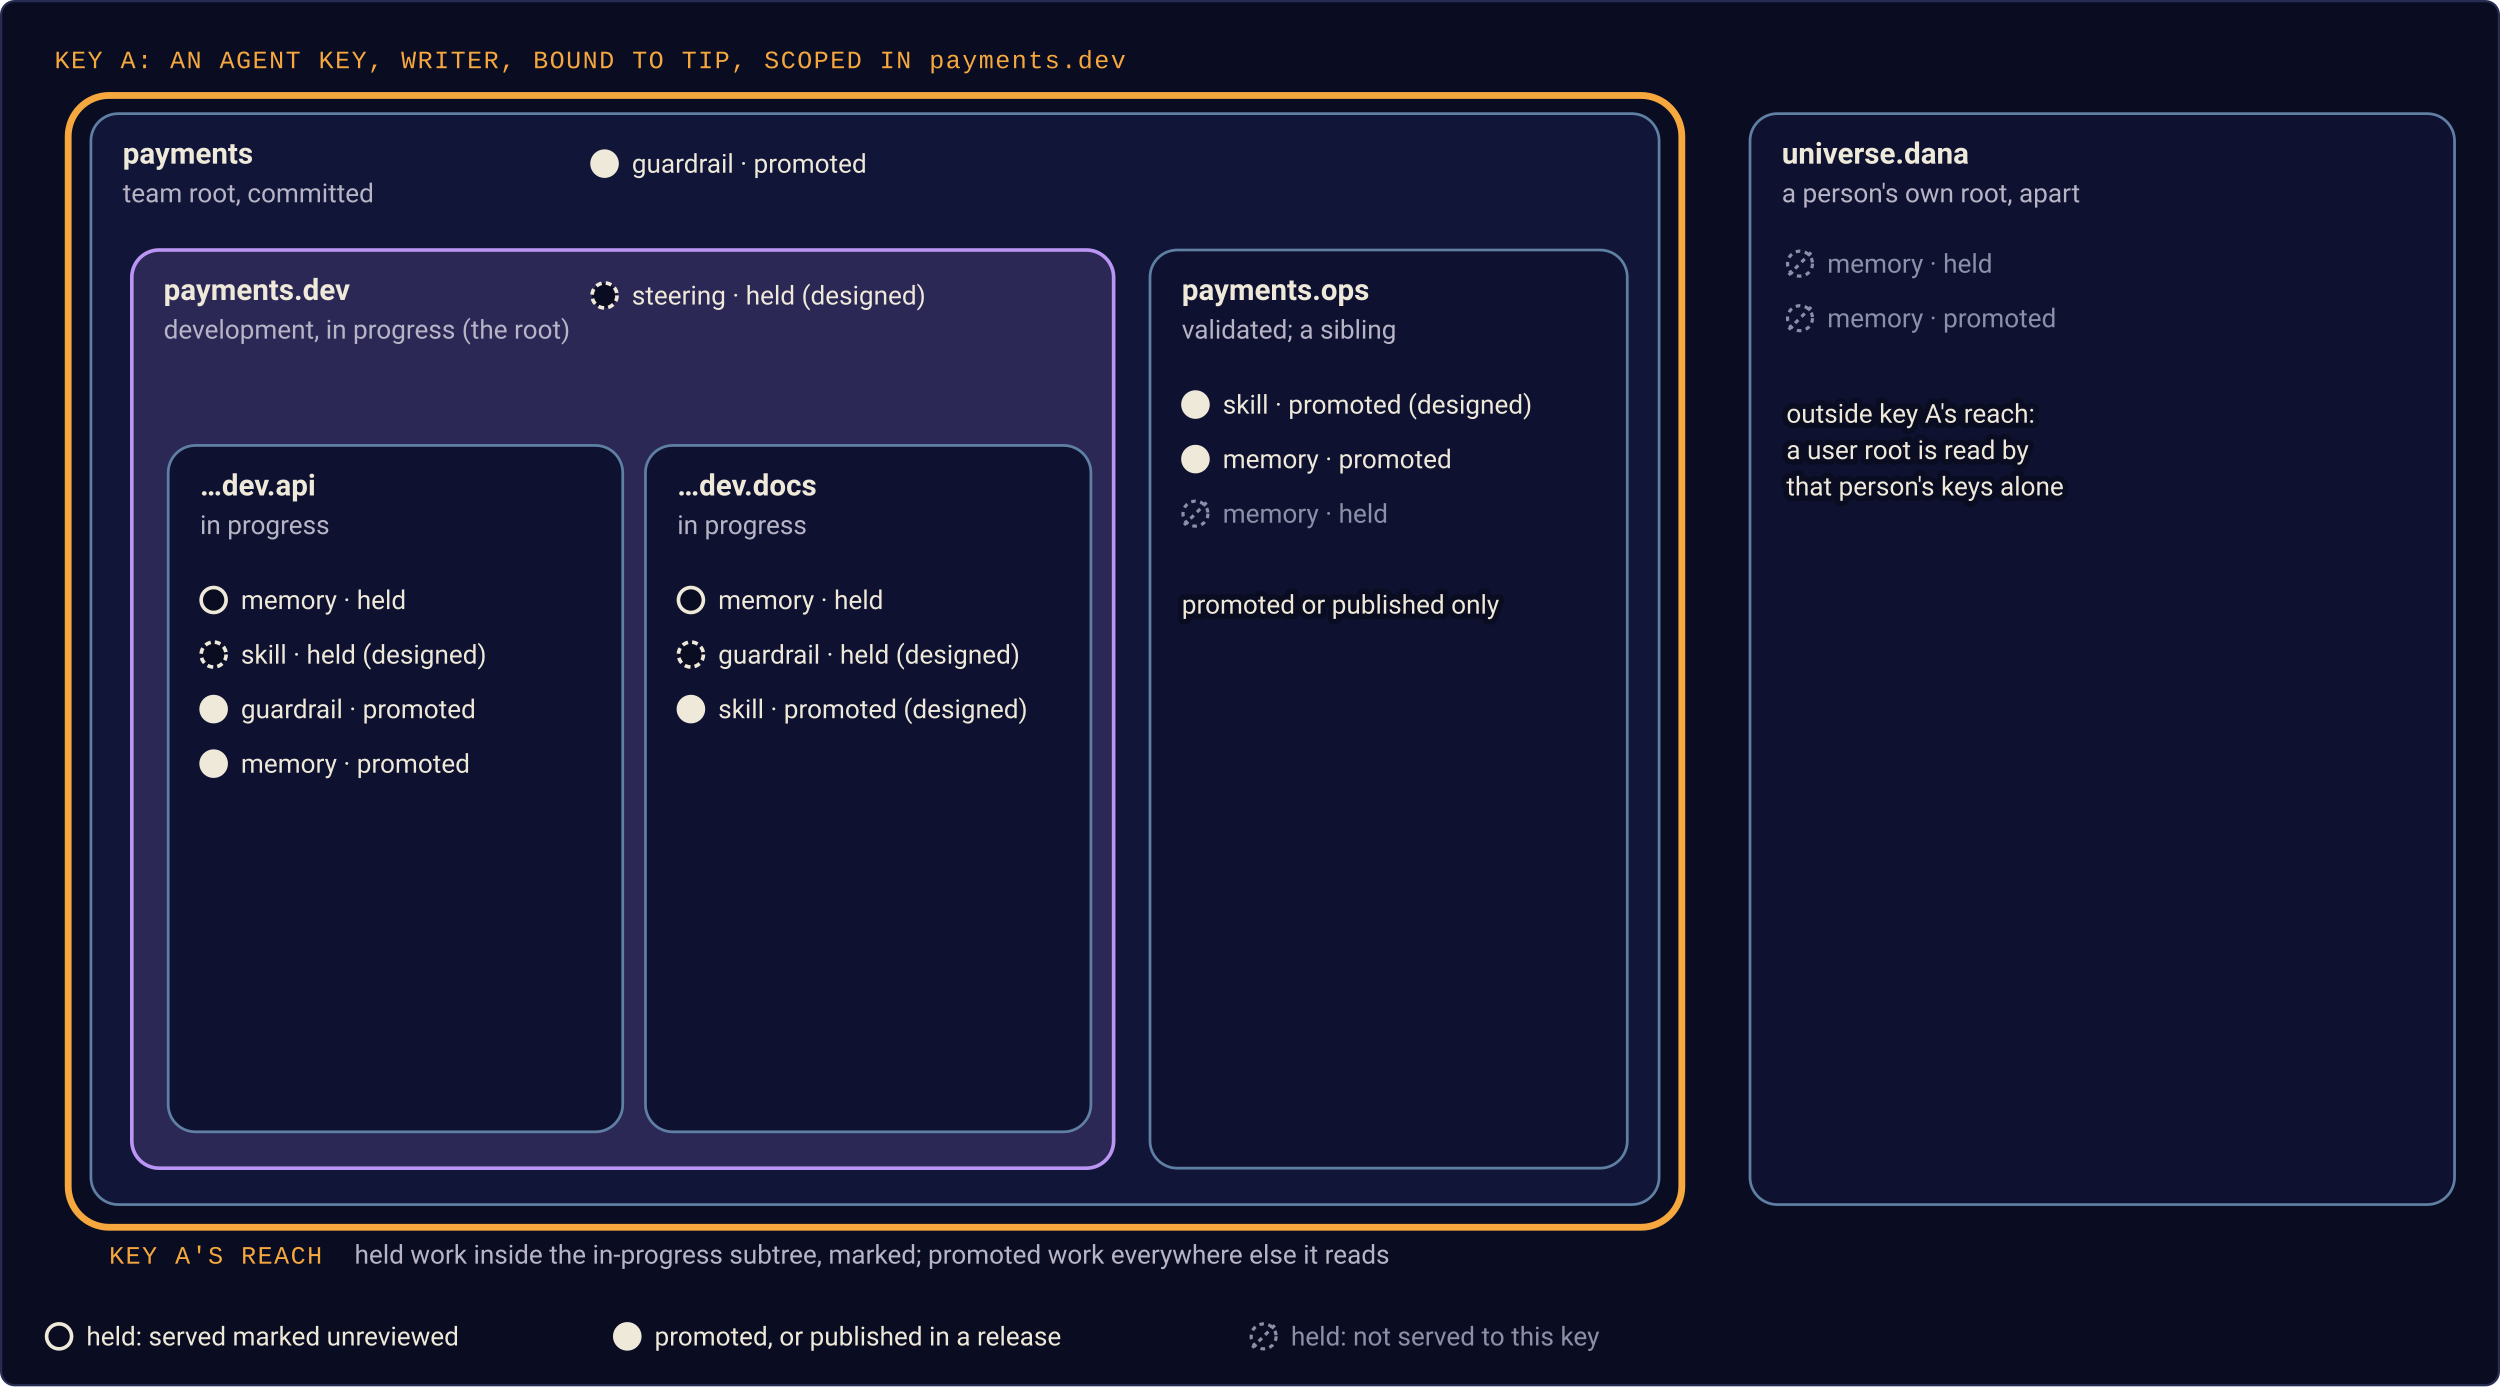
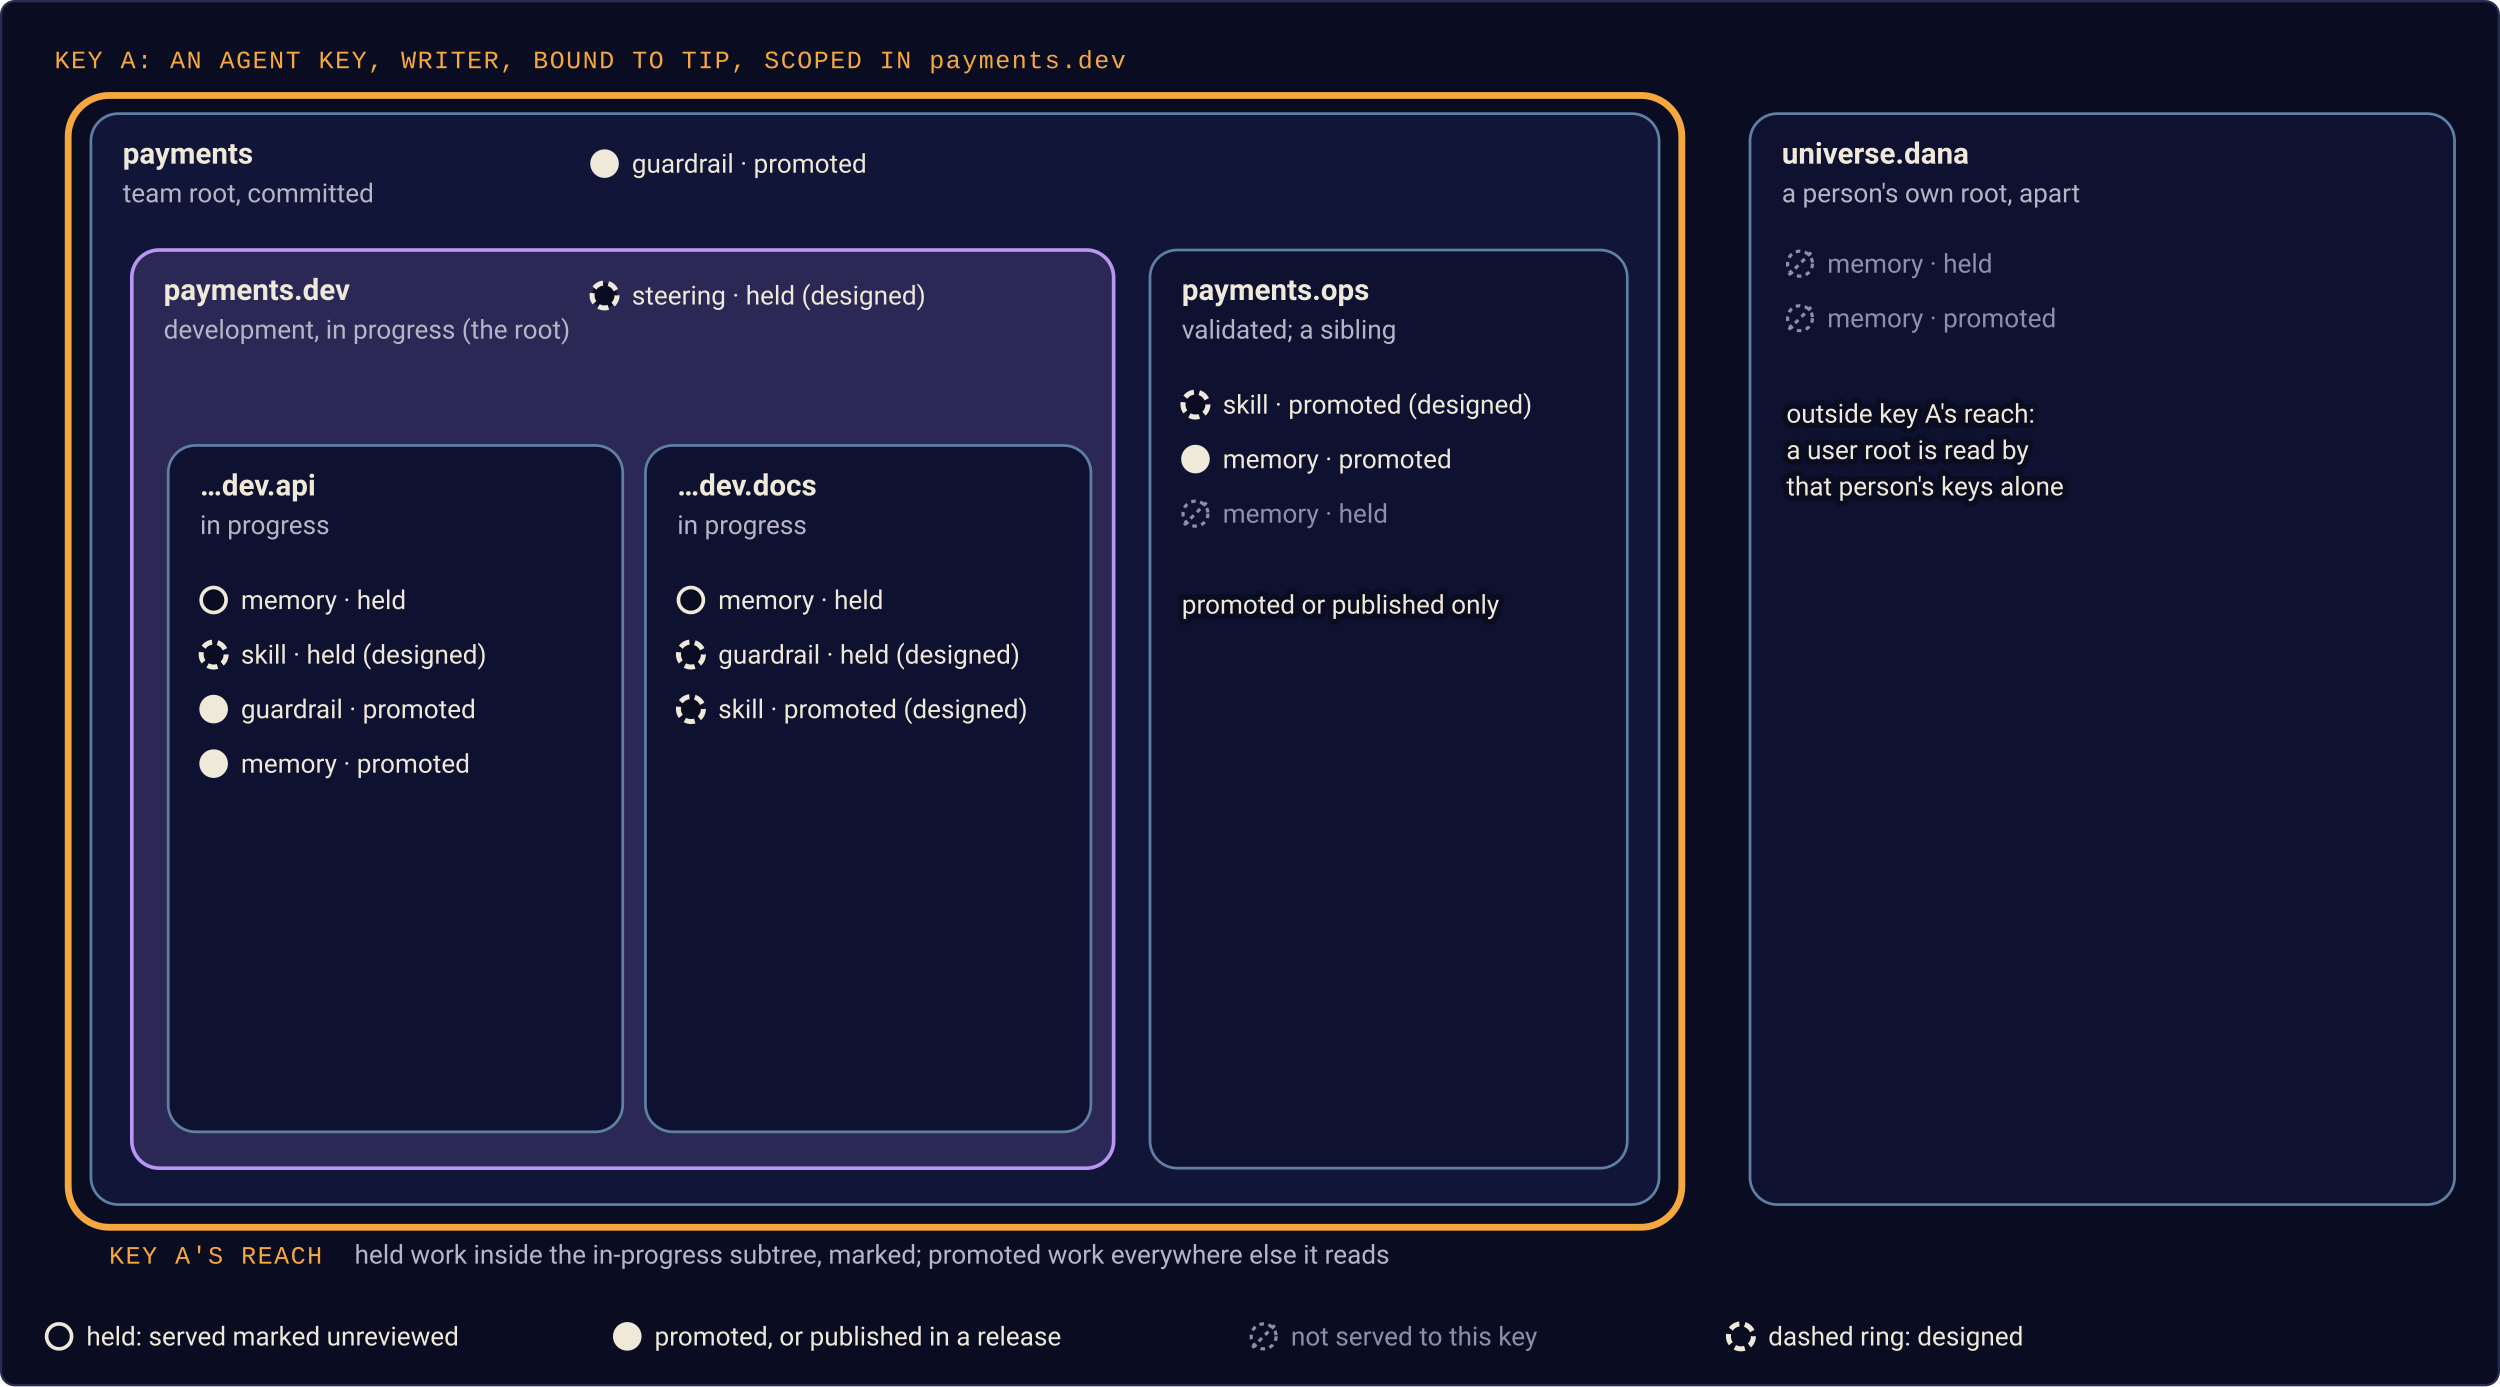
<svg xmlns="http://www.w3.org/2000/svg" width="1100" height="610" viewBox="0 0 1100 610" role="img" aria-labelledby="title desc">
  <style>
.plate{fill:#0a0d22;stroke:#262c52}
text{font-family:system-ui,-apple-system,"Segoe UI",Roboto,"Helvetica Neue",Arial,sans-serif}
.box{fill:#0e1230;stroke:#5f7fa3;stroke-width:1.3}
.box.soft{fill:#111638}
.box.acc{fill:#f6a83e24;stroke:#f6a83e}
.box.ip{fill:#b48af229;stroke:#bb95f4}
.box.plan{stroke-dasharray:5 4}
.zone{fill:none;stroke:#f6a83e;stroke-width:1.3;stroke-dasharray:6 5}
.zone.ip{stroke:#bb95f4}
.lane{fill:none;stroke:#262c52;stroke-width:1}
.tree{fill:none;stroke:#262c52;stroke-width:1.6}
.t{fill:#efe9da;font-size:13px;font-weight:700}
.s{fill:#b7b4c6;font-size:11.5px}
.lanet{fill:#8c8fa8;font-size:11px;font-family:ui-monospace,SFMono-Regular,Menlo,Consolas,"Liberation Mono",monospace;letter-spacing:.06em}
.lanet.hi{fill:#f6a83e}
.e{fill:none;stroke:#5f7fa3;stroke-width:1.3}
.e.acc{stroke:#f6a83e}
.e.ip{stroke:#bb95f4}
.e.dash{stroke-dasharray:5 4}
.ah{fill:#5f7fa3}
.aha{fill:#f6a83e}
.ahi{fill:#bb95f4}
.el{fill:#efe9da;font-size:11.5px;paint-order:stroke;stroke:#0a0d22;stroke-width:5px;stroke-linejoin:round}
.acct{fill:#f6a83e;font-size:11.5px;font-weight:700;paint-order:stroke;stroke:#0a0d22;stroke-width:5px;stroke-linejoin:round}
.ipt{fill:#bb95f4;font-size:11.5px;font-weight:700;paint-order:stroke;stroke:#0a0d22;stroke-width:5px;stroke-linejoin:round}
.tag{fill:#0a0d22;stroke:#8c8fa8;stroke-dasharray:3 2}
.tagt{fill:#8c8fa8;font-size:10px;font-family:ui-monospace,SFMono-Regular,Menlo,Consolas,"Liberation Mono",monospace;letter-spacing:.04em}
.reg{fill:#0e1230;stroke:#5f7fa3;stroke-width:1.2}
.reg.outer{fill:#111638}
.reg.ip{fill:#b48af229;stroke:#bb95f4;stroke-width:1.6}
.reg.plan{stroke-dasharray:5 4}
.reach{fill:none;stroke:#f6a83e;stroke-width:3}
.reach.b{stroke:#9fc6e6}
.reach.plan{stroke-dasharray:9 5}
.gh{fill:#0a0d22;stroke:#efe9da;stroke-width:1.6}
.gs{fill:#efe9da;stroke:#efe9da;stroke-width:1.6}
- .gh.plan{stroke-dasharray:2.6 1.8}
+ .gd{fill:#0a0d22;stroke:#efe9da;stroke-width:2.2;stroke-dasharray:4.5 2.4}
.gx{fill:none;stroke:#8c8fa8;stroke-width:1.4;stroke-dasharray:2 2}
.it{fill:#efe9da;font-size:11.5px}
.it.dim{fill:#8c8fa8}
.icet{fill:#9fc6e6;font-size:11.5px;font-weight:700;paint-order:stroke;stroke:#0a0d22;stroke-width:5px;stroke-linejoin:round}
.no{fill:none;stroke:#e99393;stroke-width:2}
</style>
  <defs>
    <marker id="a" viewBox="0 0 10 10" refX="9" refY="5" markerWidth="7" markerHeight="7" orient="auto-start-reverse">
      <path class="ah" d="M0 0 L10 5 L0 10 z" />
    </marker>
    <marker id="aa" viewBox="0 0 10 10" refX="9" refY="5" markerWidth="7" markerHeight="7" orient="auto-start-reverse">
      <path class="aha" d="M0 0 L10 5 L0 10 z" />
    </marker>
    <marker id="ai" viewBox="0 0 10 10" refX="9" refY="5" markerWidth="7" markerHeight="7" orient="auto-start-reverse">
      <path class="ahi" d="M0 0 L10 5 L0 10 z" />
    </marker>
  </defs>
  <rect class="plate" x="0.5" y="0.5" width="1099" height="609" rx="6" />
  <text class="lanet hi" x="24" y="30">KEY A: AN AGENT KEY, WRITER, BOUND TO TIP, SCOPED IN payments.dev</text>
  <rect class="reg outer" x="40" y="50" width="690" height="480" rx="12" />
  <text class="t" x="54" y="72">payments</text>
  <text class="s" x="54" y="89">team root, committed</text>
  <circle class="gs" cx="266" cy="72" r="5.5" />
  <text class="it" x="278" y="76">guardrail · promoted</text>
  <rect class="reg ip" x="58" y="110" width="432" height="404" rx="12" />
  <text class="t" x="72" y="132">payments.dev</text>
  <text class="s" x="72" y="149">development, in progress (the root)</text>
-   <circle class="gh plan" cx="266" cy="130" r="5.5" />
+   <circle class="gd" cx="266" cy="130" r="5.5" />
  <text class="it" x="278" y="134">steering · held (designed)</text>
  <rect class="reg " x="74" y="196" width="200" height="302" rx="12" />
  <text class="t" x="88" y="218">…dev.api</text>
  <text class="s" x="88" y="235">in progress</text>
  <circle class="gh" cx="94" cy="264" r="5.5" />
  <text class="it" x="106" y="268">memory · held</text>
-   <circle class="gh plan" cx="94" cy="288" r="5.5" />
+   <circle class="gd" cx="94" cy="288" r="5.5" />
  <text class="it" x="106" y="292">skill · held (designed)</text>
  <circle class="gs" cx="94" cy="312" r="5.5" />
  <text class="it" x="106" y="316">guardrail · promoted</text>
  <circle class="gs" cx="94" cy="336" r="5.5" />
  <text class="it" x="106" y="340">memory · promoted</text>
  <rect class="reg " x="284" y="196" width="196" height="302" rx="12" />
  <text class="t" x="298" y="218">…dev.docs</text>
  <text class="s" x="298" y="235">in progress</text>
  <circle class="gh" cx="304" cy="264" r="5.5" />
  <text class="it" x="316" y="268">memory · held</text>
-   <circle class="gh plan" cx="304" cy="288" r="5.5" />
+   <circle class="gd" cx="304" cy="288" r="5.5" />
  <text class="it" x="316" y="292">guardrail · held (designed)</text>
-   <circle class="gs plan" cx="304" cy="312" r="5.5" />
+   <circle class="gd" cx="304" cy="312" r="5.5" />
  <text class="it" x="316" y="316">skill · promoted (designed)</text>
  <rect class="reg " x="506" y="110" width="210" height="404" rx="12" />
  <text class="t" x="520" y="132">payments.ops</text>
  <text class="s" x="520" y="149">validated; a sibling</text>
-   <circle class="gs plan" cx="526" cy="178" r="5.5" />
+   <circle class="gd" cx="526" cy="178" r="5.5" />
  <text class="it" x="538" y="182">skill · promoted (designed)</text>
  <circle class="gs" cx="526" cy="202" r="5.5" />
  <text class="it" x="538" y="206">memory · promoted</text>
  <circle class="gx" cx="526" cy="226" r="5.5" />
  <path class="gx" d="M521 231 L531 221" />
  <text class="it dim" x="538" y="230">memory · held</text>
  <text class="el" x="520" y="270">promoted or published only</text>
  <rect class="reach " x="30" y="42" width="710" height="498" rx="18" />
  <text class="lanet hi" x="48" y="556">KEY A'S REACH</text>
  <text class="s" x="156" y="556">held work inside the in-progress subtree, marked; promoted work everywhere else it reads</text>
  <rect class="reg " x="770" y="50" width="310" height="480" rx="12" />
  <text class="t" x="784" y="72">universe.dana</text>
  <text class="s" x="784" y="89">a person's own root, apart</text>
  <circle class="gx" cx="792" cy="116" r="5.5" />
  <path class="gx" d="M787 121 L797 111" />
  <text class="it dim" x="804" y="120">memory · held</text>
  <circle class="gx" cx="792" cy="140" r="5.5" />
  <path class="gx" d="M787 145 L797 135" />
  <text class="it dim" x="804" y="144">memory · promoted</text>
  <text class="el" x="786" y="186">outside key A's reach:</text>
  <text class="el" x="786" y="202">a user root is read by</text>
  <text class="el" x="786" y="218">that person's keys alone</text>
  <circle class="gh" cx="26" cy="588" r="5.5" />
  <text class="it" x="38" y="592">held: served marked unreviewed</text>
  <circle class="gs" cx="276" cy="588" r="5.5" />
  <text class="it" x="288" y="592">promoted, or published in a release</text>
  <circle class="gx" cx="556" cy="588" r="5.5" />
  <path class="gx" d="M551 593 L561 583" />
-   <text class="it dim" x="568" y="592">held: not served to this key</text>
+   <text class="it dim" x="568" y="592">not served to this key</text>
+   <circle class="gd" cx="766" cy="588" r="5.5" />
+   <text class="it" x="778" y="592">dashed ring: designed</text>
</svg>
